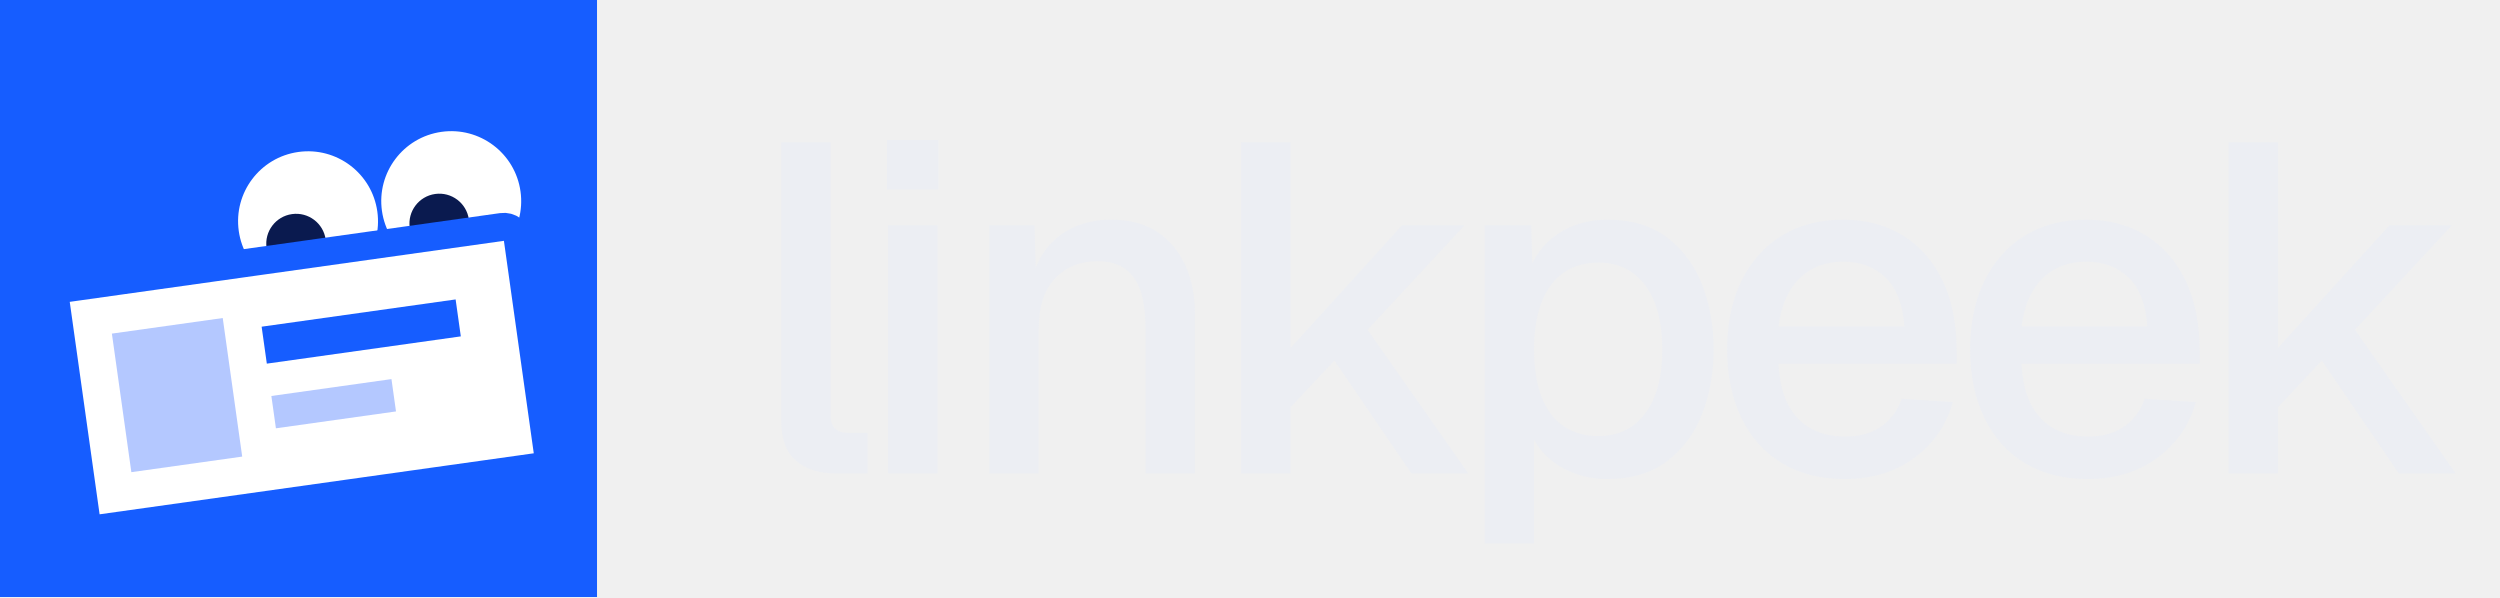
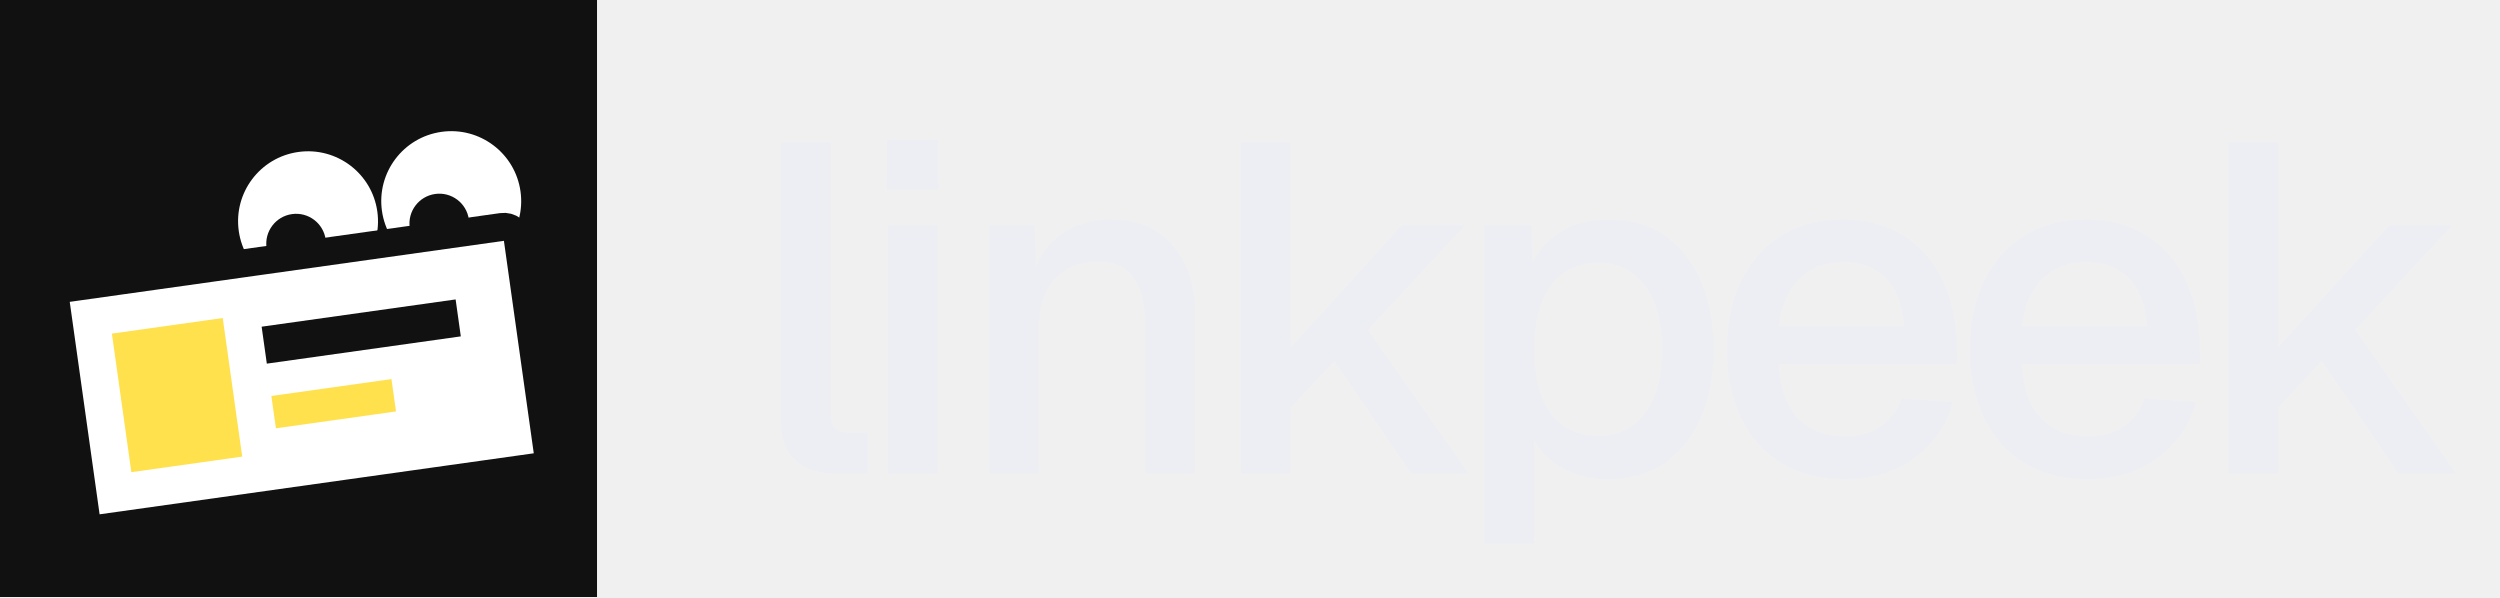
<svg xmlns="http://www.w3.org/2000/svg" viewBox="0 0 268 64" width="536" height="128">
  <defs>
    <clipPath id="lp-tile">
      <rect width="64" height="64" />
    </clipPath>
  </defs>
  <g clip-path="url(#lp-tile)">
-     <rect width="64" height="64" fill="#165dff" />
+     <rect width="64" height="64" fill="#111111" />
    <g transform="translate(0 -2) rotate(-8 32 40)">
      <circle cx="35" cy="26" r="7.5" fill="#fff" />
      <circle cx="50.5" cy="26" r="7.5" fill="#fff" />
-       <circle cx="33.4" cy="28.2" r="3.2" fill="#0a1a4f" />
-       <circle cx="48.9" cy="28.2" r="3.2" fill="#0a1a4f" />
-       <rect x="7" y="29.5" width="50" height="26" rx="1.5" fill="#fff" stroke="#165dff" stroke-width="3" />
-       <rect x="12.5" y="35" width="12" height="15" fill="#b4c8ff" />
-       <rect x="28.5" y="36.5" width="21" height="4" fill="#165dff" />
-       <rect x="28.5" y="44" width="13" height="3.5" fill="#b4c8ff" />
+       <circle cx="33.4" cy="28.2" r="3.2" fill="#111111" />
+       <circle cx="48.9" cy="28.2" r="3.2" fill="#111111" />
+       <rect x="7" y="29.5" width="50" height="26" rx="1.5" fill="#fff" stroke="#111111" stroke-width="3" />
+       <rect x="12.5" y="35" width="12" height="15" fill="#ffe14d" />
+       <rect x="28.5" y="36.5" width="21" height="4" fill="#111111" />
+       <rect x="28.5" y="44" width="13" height="3.5" fill="#ffe14d" />
    </g>
  </g>
  <path fill="#eceef3" transform="translate(80 50.75)" d="M13 0L9.55 0Q6.95 0 5.35-1.35Q3.75-2.70 3.75-5.65L3.75-5.65L3.75-35.50L9.05-35.50L9.05-6.15Q9.05-5.25 9.53-4.80Q10-4.35 10.90-4.35L10.90-4.35L13-4.35L13 0ZM20.50 0L15.20 0L15.20-26.60L20.50-26.60L20.50 0ZM20.60-30.45L15.10-30.45L15.10-35.75L20.60-35.75L20.60-30.45ZM31.35 0L26.05 0L26.05-26.60L30.90-26.60L31.10-19.50L30.45-19.85Q30.90-22.45 32.15-24.05Q33.40-25.65 35.20-26.43Q37.00-27.20 39.10-27.20L39.10-27.20Q42.10-27.20 44.08-25.88Q46.05-24.55 47.08-22.28Q48.10-20 48.10-17.10L48.10-17.10L48.10 0L42.80 0L42.80-15.50Q42.80-17.85 42.30-19.45Q41.80-21.05 40.65-21.90Q39.50-22.75 37.65-22.75L37.65-22.75Q34.85-22.75 33.10-20.90Q31.35-19.05 31.35-15.50L31.35-15.50L31.35 0ZM58.35 0L53.05 0L53.05-35.50L58.35-35.50L58.35-13.45L70.30-26.60L77-26.60L66.60-15.40L77.40 0L71.30 0L63.05-12.10L58.35-7.10L58.35 0ZM84.45 7.50L79.15 7.50L79.15-26.60L84.15-26.60L84.30-20.90L83.70-21.20Q84.70-24.15 87-25.68Q89.30-27.20 92.30-27.20L92.30-27.20Q96.20-27.20 98.73-25.28Q101.25-23.35 102.48-20.20Q103.70-17.05 103.70-13.30L103.70-13.30Q103.70-9.55 102.48-6.40Q101.25-3.25 98.73-1.33Q96.20 0.60 92.30 0.60L92.30 0.60Q90.30 0.60 88.55-0.10Q86.80-0.80 85.58-2.08Q84.35-3.35 83.85-5.10L83.85-5.10L84.45-5.70L84.45 7.50ZM91.35-4L91.35-4Q94.55-4 96.38-6.45Q98.20-8.90 98.20-13.30L98.20-13.30Q98.20-17.70 96.38-20.15Q94.55-22.60 91.35-22.60L91.35-22.60Q89.25-22.60 87.70-21.58Q86.15-20.55 85.30-18.45Q84.45-16.35 84.45-13.30L84.45-13.30Q84.45-10.25 85.28-8.15Q86.10-6.05 87.68-5.03Q89.25-4 91.35-4ZM117.75 0.60L117.75 0.60Q113.85 0.60 111.03-1.10Q108.20-2.80 106.68-5.95Q105.15-9.10 105.15-13.30L105.15-13.30Q105.15-17.50 106.68-20.63Q108.20-23.75 111.00-25.48Q113.80-27.20 117.60-27.20L117.60-27.20Q121.20-27.20 123.95-25.53Q126.70-23.85 128.23-20.70Q129.75-17.55 129.75-13.10L129.75-13.10L129.75-11.75L110.65-11.75Q110.85-7.85 112.73-5.90Q114.60-3.95 117.80-3.95L117.80-3.95Q120.15-3.95 121.70-5.05Q123.25-6.15 123.85-8L123.85-8L129.35-7.65Q128.30-3.95 125.23-1.68Q122.15 0.60 117.75 0.60ZM110.65-15.75L110.65-15.75L124.15-15.75Q123.90-19.30 122.13-21Q120.35-22.70 117.60-22.70L117.60-22.70Q114.75-22.70 112.93-20.93Q111.10-19.15 110.65-15.75ZM143.80 0.60L143.80 0.60Q139.90 0.60 137.08-1.10Q134.25-2.80 132.73-5.95Q131.20-9.10 131.20-13.30L131.20-13.30Q131.20-17.50 132.73-20.63Q134.25-23.75 137.05-25.48Q139.85-27.20 143.65-27.20L143.65-27.20Q147.25-27.20 150.00-25.53Q152.75-23.85 154.28-20.70Q155.80-17.55 155.80-13.10L155.80-13.10L155.80-11.75L136.70-11.75Q136.90-7.85 138.78-5.90Q140.65-3.95 143.85-3.95L143.85-3.95Q146.20-3.95 147.75-5.05Q149.30-6.15 149.90-8L149.90-8L155.40-7.65Q154.35-3.95 151.28-1.68Q148.20 0.60 143.80 0.60ZM136.70-15.75L136.70-15.75L150.20-15.75Q149.95-19.30 148.18-21Q146.40-22.70 143.65-22.70L143.65-22.70Q140.80-22.70 138.98-20.93Q137.15-19.15 136.70-15.75ZM164.20 0L158.90 0L158.90-35.50L164.20-35.50L164.20-13.45L176.15-26.60L182.85-26.60L172.45-15.40L183.25 0L177.15 0L168.90-12.10L164.20-7.10L164.20 0Z" />
</svg>
